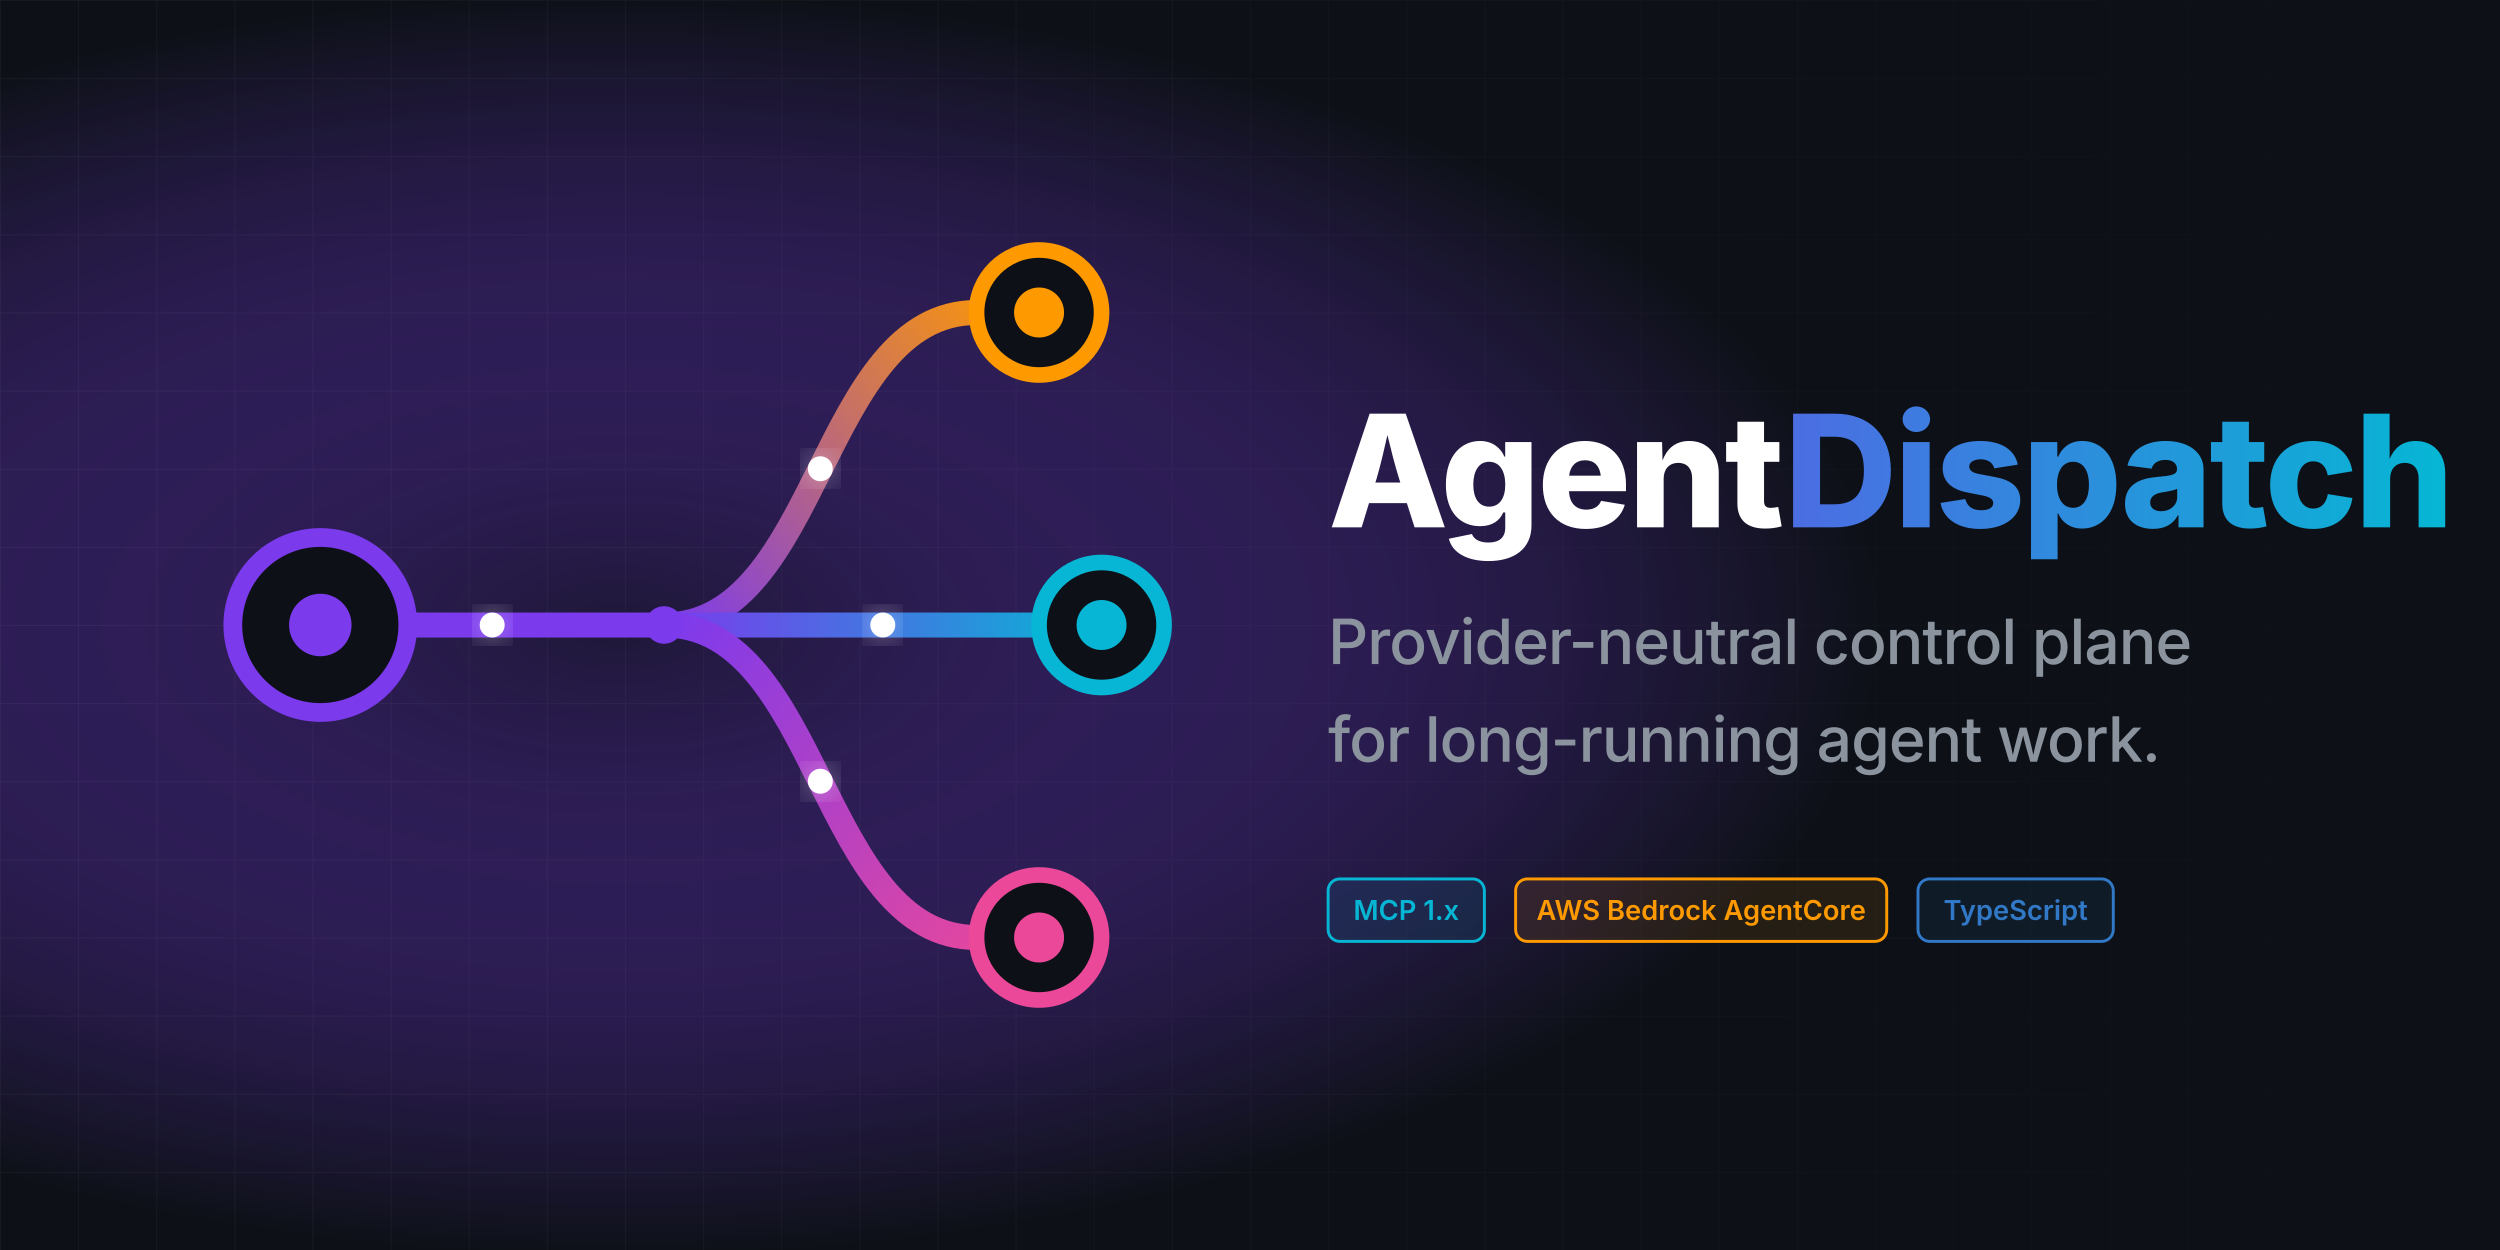
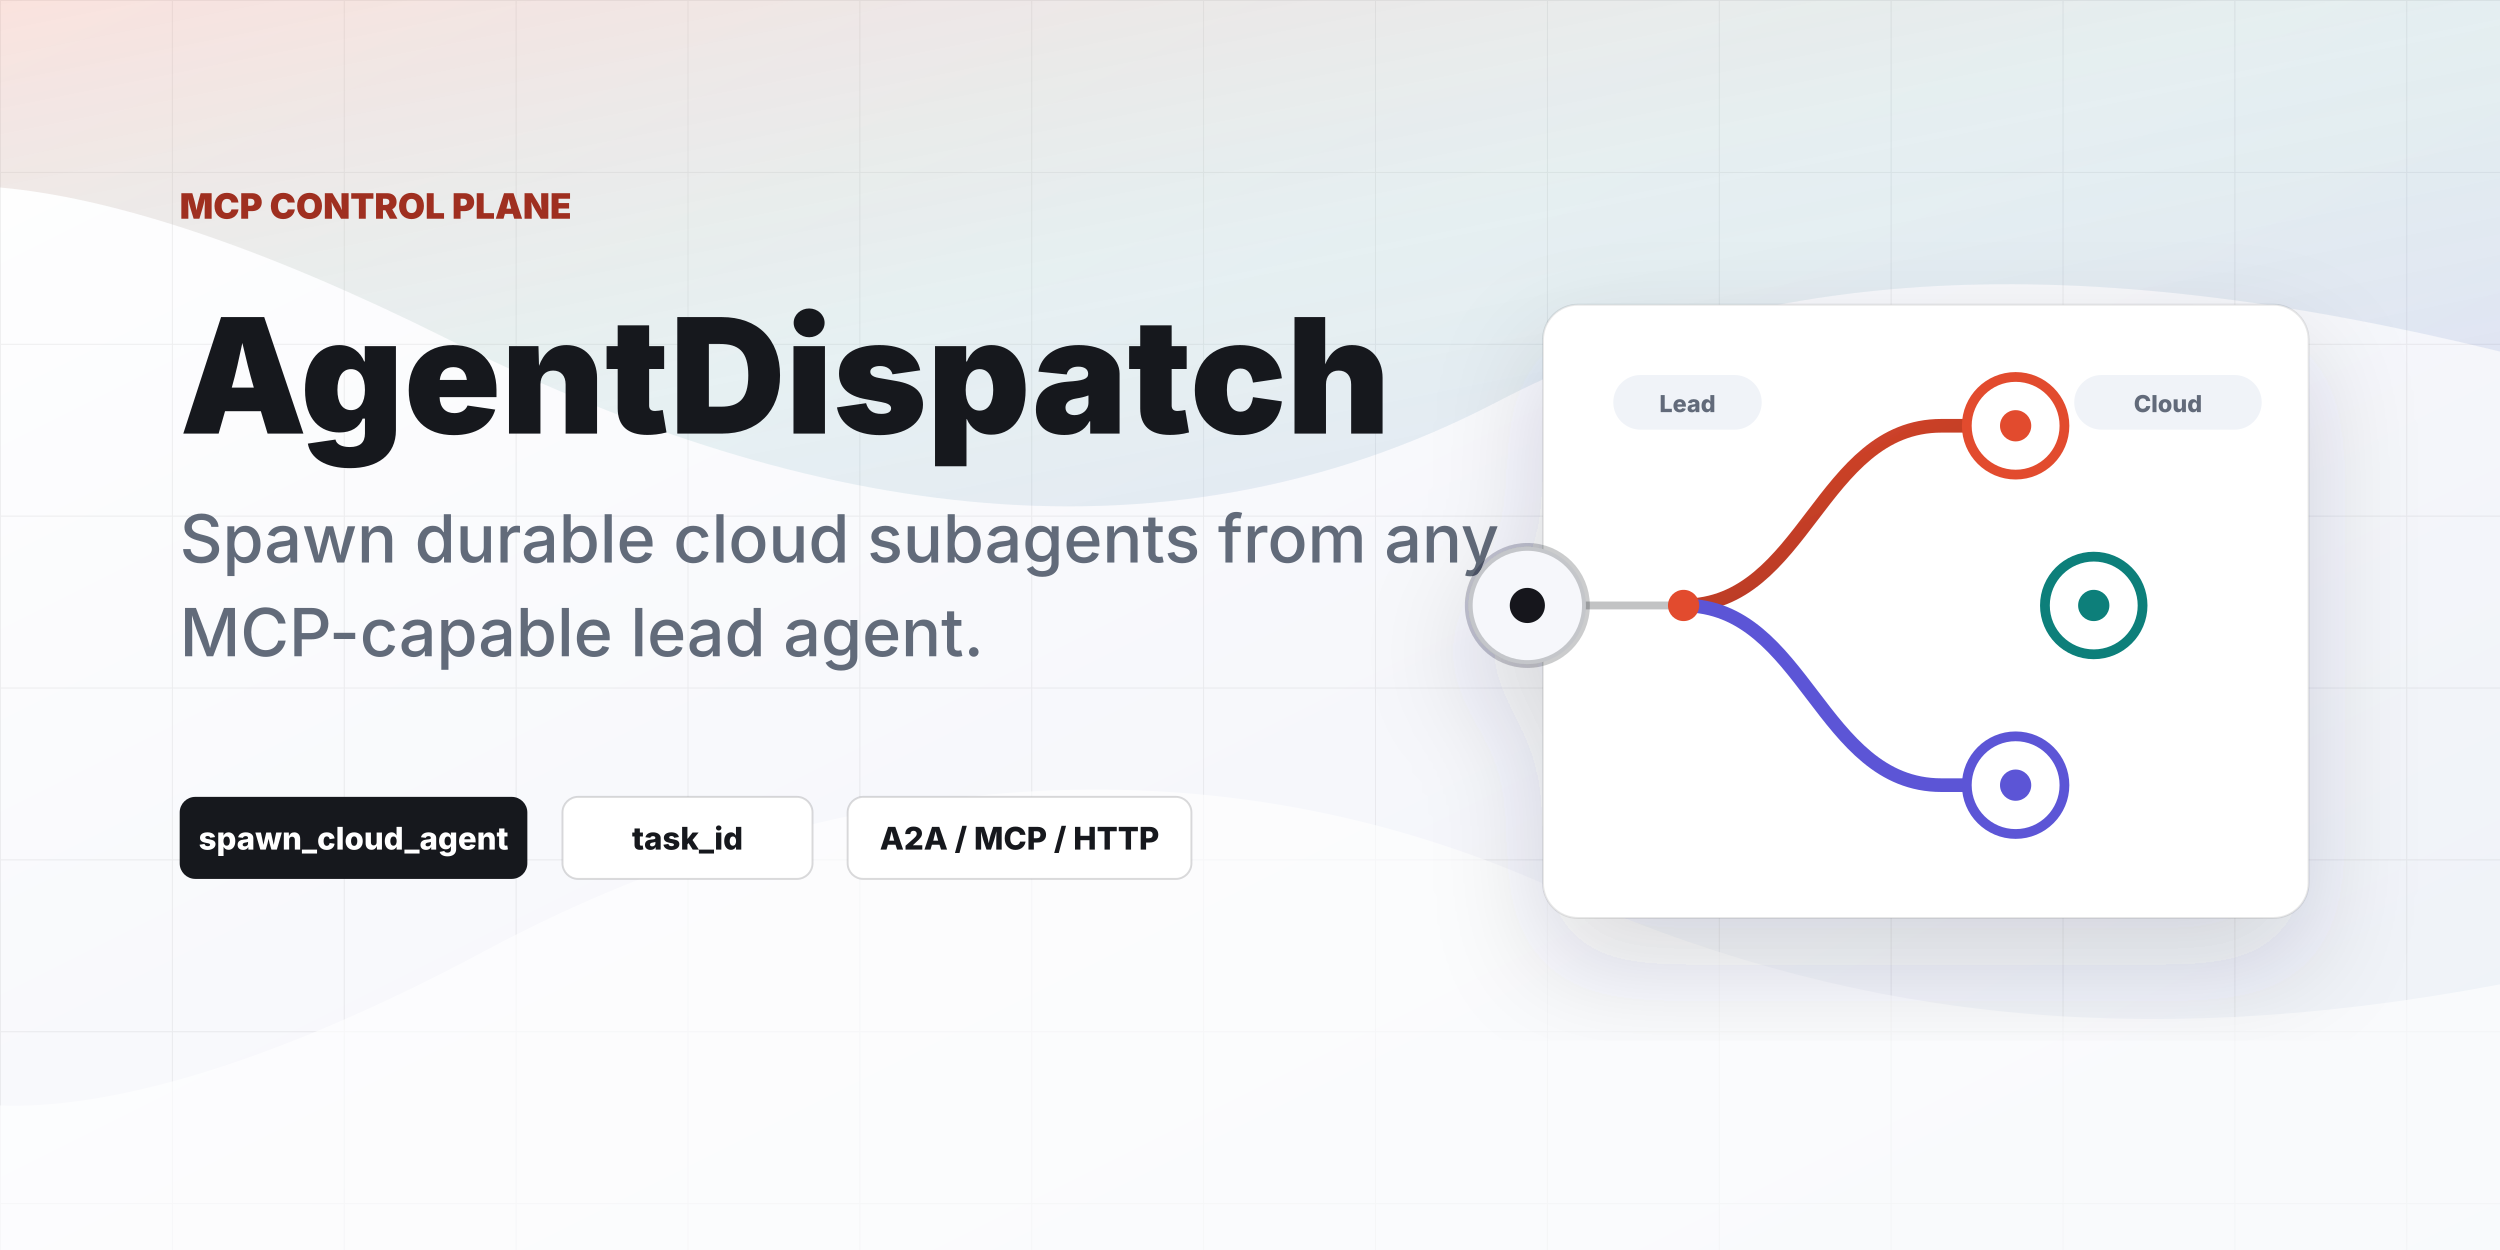
<svg xmlns="http://www.w3.org/2000/svg" viewBox="0 0 1280 640" width="1280" height="640">
  <defs>
-     <linearGradient id="gradTop" gradientUnits="userSpaceOnUse" x1="0" y1="0" x2="120" y2="-100">
-       <stop offset="0%" stop-color="#7C3AED" />
-       <stop offset="100%" stop-color="#FF9900" />
+     <linearGradient id="paper" x1="0" y1="0" x2="1" y2="1">
+       <stop offset="0%" stop-color="#FFFFFF" />
+       <stop offset="58%" stop-color="#F6F7FB" />
+       <stop offset="100%" stop-color="#EDF1F7" />
    </linearGradient>
-     <linearGradient id="gradMid" gradientUnits="userSpaceOnUse" x1="0" y1="0" x2="140" y2="0">
-       <stop offset="0%" stop-color="#7C3AED" />
-       <stop offset="100%" stop-color="#06B6D4" />
+     <linearGradient id="accentA" x1="0" y1="0" x2="1" y2="1">
+       <stop offset="0%" stop-color="#E24B2D" />
+       <stop offset="100%" stop-color="#9F2F20" />
    </linearGradient>
-     <linearGradient id="gradBot" gradientUnits="userSpaceOnUse" x1="0" y1="0" x2="120" y2="100">
-       <stop offset="0%" stop-color="#7C3AED" />
-       <stop offset="100%" stop-color="#EC4899" />
+     <linearGradient id="accentB" x1="0" y1="0" x2="1" y2="0">
+       <stop offset="0%" stop-color="#087F7A" />
+       <stop offset="100%" stop-color="#5B55D6" />
    </linearGradient>
-     <linearGradient id="textGrad" x1="0%" y1="0%" x2="100%" y2="0%">
-       <stop offset="0%" stop-color="#7C3AED" />
-       <stop offset="100%" stop-color="#06B6D4" />
+     <linearGradient id="softTint" x1="0" y1="0" x2="1" y2="1">
+       <stop offset="0%" stop-color="#E24B2D" stop-opacity="0.16" />
+       <stop offset="52%" stop-color="#087F7A" stop-opacity="0.08" />
+       <stop offset="100%" stop-color="#5B55D6" stop-opacity="0.13" />
    </linearGradient>
-     <radialGradient id="bgGlow" cx="25%" cy="50%" r="50%">
-       <stop offset="0%" stop-color="#7C3AED" stop-opacity="0.15" />
-       <stop offset="100%" stop-color="#0D1117" stop-opacity="1" />
-     </radialGradient>
-     <filter id="glow" x="-30%" y="-30%" width="160%" height="160%">
-       <feGaussianBlur stdDeviation="6" result="blur" />
-       <feComposite in="SourceGraphic" in2="blur" operator="over" />
+     <pattern id="grid" width="88" height="88" patternUnits="userSpaceOnUse">
+       <path d="M 88 0 L 0 0 0 88" fill="none" stroke="#16181D" stroke-opacity="0.06" stroke-width="1" />
+     </pattern>
+     <filter id="shadow" x="-20%" y="-20%" width="140%" height="140%">
+       <feDropShadow dx="0" dy="24" stdDeviation="28" flood-color="#272D39" flood-opacity="0.16" />
    </filter>
-     <pattern id="grid" width="40" height="40" patternUnits="userSpaceOnUse">
-       <path d="M 40 0 L 0 0 0 40" fill="none" stroke="#FFFFFF" stroke-opacity="0.04" stroke-width="1" />
-     </pattern>
-     <linearGradient id="gridFade" x1="0%" y1="0%" x2="100%" y2="0%">
-       <stop offset="0%" stop-color="#fff" stop-opacity="1" />
-       <stop offset="100%" stop-color="#fff" stop-opacity="0.1" />
-     </linearGradient>
-     <mask id="gridMask">
-       <rect width="1280" height="640" fill="url(#gridFade)" />
-     </mask>
  </defs>
-   <rect width="1280" height="640" fill="#0D1117" />
-   <rect width="1280" height="640" fill="url(#bgGlow)" />
-   <rect width="1280" height="640" fill="url(#grid)" mask="url(#gridMask)" />
-   <g transform="translate(340, 320) scale(1.6)">
-     <line x1="-110" y1="0" x2="0" y2="0" stroke="#7C3AED" stroke-width="8" stroke-linecap="round" />
-     <path d="M 0,0 C 50,0 50,-100 100,-100 L 120,-100" fill="none" stroke="url(#gradTop)" stroke-width="8" stroke-linecap="round" />
-     <line x1="0" y1="0" x2="140" y2="0" stroke="url(#gradMid)" stroke-width="8" stroke-linecap="round" />
-     <path d="M 0,0 C 50,0 50,100 100,100 L 120,100" fill="none" stroke="url(#gradBot)" stroke-width="8" stroke-linecap="round" />
-     <circle cx="0" cy="0" r="6" fill="#7C3AED" />
-     <circle cx="-55" cy="0" r="4" fill="#FFFFFF" filter="url(#glow)" />
-     <circle cx="50" cy="-50" r="4" fill="#FFFFFF" filter="url(#glow)" />
-     <circle cx="70" cy="0" r="4" fill="#FFFFFF" filter="url(#glow)" />
-     <circle cx="50" cy="50" r="4" fill="#FFFFFF" filter="url(#glow)" />
-     <circle cx="-110" cy="0" r="28" fill="#0D1117" stroke="#7C3AED" stroke-width="6" />
-     <circle cx="-110" cy="0" r="10" fill="#7C3AED" />
-     <circle cx="120" cy="-100" r="20" fill="#0D1117" stroke="#FF9900" stroke-width="5" />
-     <circle cx="120" cy="-100" r="8" fill="#FF9900" />
-     <circle cx="140" cy="0" r="20" fill="#0D1117" stroke="#06B6D4" stroke-width="5" />
-     <circle cx="140" cy="0" r="8" fill="#06B6D4" />
-     <circle cx="120" cy="100" r="20" fill="#0D1117" stroke="#EC4899" stroke-width="5" />
-     <circle cx="120" cy="100" r="8" fill="#EC4899" />
+   <rect width="1280" height="640" fill="url(#paper)" />
+   <rect width="1280" height="640" fill="url(#grid)" />
+   <path d="M 0 0 H 1280 V 180 C 1060 126 900 136 766 206 C 589 298 402 260 230 174 C 132 125 56 101 0 96 Z" fill="url(#softTint)" />
+   <path d="M 0 640 H 1280 V 504 C 1090 540 940 520 796 455 C 610 371 414 398 248 487 C 134 548 52 568 0 566 Z" fill="#FFFFFF" opacity="0.62" />
+   <g transform="translate(92 112)">
+     <text x="0" y="0" fill="#9F2F20" font-family="Inter, ui-sans-serif, system-ui, -apple-system, BlinkMacSystemFont, Segoe UI, sans-serif" font-size="18" font-weight="850">MCP CONTROL PLANE</text>
+     <text x="0" y="110" fill="#16181D" font-family="Inter, ui-sans-serif, system-ui, -apple-system, BlinkMacSystemFont, Segoe UI, sans-serif" font-size="82" font-weight="850">AgentDispatch</text>
+     <text x="0" y="176" fill="#626B7A" font-family="Inter, ui-sans-serif, system-ui, -apple-system, BlinkMacSystemFont, Segoe UI, sans-serif" font-size="34" font-weight="520">Spawn durable cloud subagents from any</text>
+     <text x="0" y="224" fill="#626B7A" font-family="Inter, ui-sans-serif, system-ui, -apple-system, BlinkMacSystemFont, Segoe UI, sans-serif" font-size="34" font-weight="520">MCP-capable lead agent.</text>
+     <g transform="translate(0 296)">
+       <rect x="0" y="0" width="178" height="42" rx="8" fill="#16181D" />
+       <text x="89" y="27" text-anchor="middle" fill="#FFFFFF" font-family="Inter, ui-sans-serif, system-ui, sans-serif" font-size="16" font-weight="800">spawn_cloud_agent</text>
+       <rect x="196" y="0" width="128" height="42" rx="8" fill="#FFFFFF" stroke="#16181D" stroke-opacity="0.16" />
+       <text x="260" y="27" text-anchor="middle" fill="#16181D" font-family="Inter, ui-sans-serif, system-ui, sans-serif" font-size="16" font-weight="780">task_id</text>
+       <rect x="342" y="0" width="176" height="42" rx="8" fill="#FFFFFF" stroke="#16181D" stroke-opacity="0.16" />
+       <text x="430" y="27" text-anchor="middle" fill="#16181D" font-family="Inter, ui-sans-serif, system-ui, sans-serif" font-size="16" font-weight="780">A2A / MCP / HTTP</text>
+     </g>
  </g>
-   <g transform="translate(680, 270)">
-     <text x="0" y="0" font-family="system-ui, -apple-system, sans-serif" font-weight="800" font-size="80" fill="#FFFFFF" letter-spacing="-1.5">
-       Agent<tspan fill="url(#textGrad)">Dispatch</tspan>
-     </text>
-     <text x="0" y="70" font-family="system-ui, -apple-system, sans-serif" font-weight="500" font-size="32" fill="#8B949E" letter-spacing="-0.5">
-       Provider-neutral control plane
-     </text>
-     <text x="0" y="120" font-family="system-ui, -apple-system, sans-serif" font-weight="500" font-size="32" fill="#8B949E" letter-spacing="-0.5">
-       for long-running agent work.
-     </text>
-     <g transform="translate(0, 180)">
-       <rect x="0" y="0" width="80" height="32" rx="6" fill="#06B6D4" fill-opacity="0.1" stroke="#06B6D4" stroke-width="1.5" />
-       <text x="40" y="21" font-family="system-ui, -apple-system, sans-serif" font-weight="600" font-size="14" fill="#06B6D4" text-anchor="middle">MCP 1.x</text>
-       <rect x="96" y="0" width="190" height="32" rx="6" fill="#FF9900" fill-opacity="0.1" stroke="#FF9900" stroke-width="1.5" />
-       <text x="191" y="21" font-family="system-ui, -apple-system, sans-serif" font-weight="600" font-size="14" fill="#FF9900" text-anchor="middle">AWS Bedrock AgentCore</text>
-       <rect x="302" y="0" width="100" height="32" rx="6" fill="#3178C6" fill-opacity="0.1" stroke="#3178C6" stroke-width="1.5" />
-       <text x="352" y="21" font-family="system-ui, -apple-system, sans-serif" font-weight="600" font-size="14" fill="#3178C6" text-anchor="middle">TypeScript</text>
+   <g transform="translate(790 156)" filter="url(#shadow)">
+     <rect x="0" y="0" width="392" height="314" rx="18" fill="#FFFFFF" stroke="#16181D" stroke-opacity="0.1" />
+     <g transform="translate(72 154)">
+       <line x1="-80" y1="0" x2="0" y2="0" stroke="#16181D" stroke-opacity="0.26" stroke-width="4" stroke-linecap="round" />
+       <path d="M 0 0 C 62 0 70 -92 132 -92 H 170" fill="none" stroke="url(#accentA)" stroke-width="7" stroke-linecap="round" />
+       <line x1="0" y1="0" x2="210" y2="0" stroke="url(#accentB)" stroke-width="7" stroke-linecap="round" />
+       <path d="M 0 0 C 62 0 70 92 132 92 H 170" fill="none" stroke="#5B55D6" stroke-width="7" stroke-linecap="round" />
+       <circle cx="-80" cy="0" r="30" fill="#F6F7FB" stroke="#16181D" stroke-opacity="0.22" stroke-width="4" />
+       <circle cx="-80" cy="0" r="9" fill="#16181D" />
+       <circle cx="0" cy="0" r="8" fill="#E24B2D" />
+       <circle cx="170" cy="-92" r="25" fill="#FFFFFF" stroke="#E24B2D" stroke-width="5" />
+       <circle cx="170" cy="-92" r="8" fill="#E24B2D" />
+       <circle cx="210" cy="0" r="25" fill="#FFFFFF" stroke="#087F7A" stroke-width="5" />
+       <circle cx="210" cy="0" r="8" fill="#087F7A" />
+       <circle cx="170" cy="92" r="25" fill="#FFFFFF" stroke="#5B55D6" stroke-width="5" />
+       <circle cx="170" cy="92" r="8" fill="#5B55D6" />
+     </g>
+     <g transform="translate(36 36)">
+       <rect x="0" y="0" width="76" height="28" rx="14" fill="#F0F3F8" />
+       <text x="38" y="19" text-anchor="middle" fill="#626B7A" font-family="Inter, ui-sans-serif, system-ui, sans-serif" font-size="12" font-weight="800">Lead</text>
+       <rect x="236" y="0" width="96" height="28" rx="14" fill="#F0F3F8" />
+       <text x="284" y="19" text-anchor="middle" fill="#626B7A" font-family="Inter, ui-sans-serif, system-ui, sans-serif" font-size="12" font-weight="800">Cloud</text>
    </g>
  </g>
</svg>
